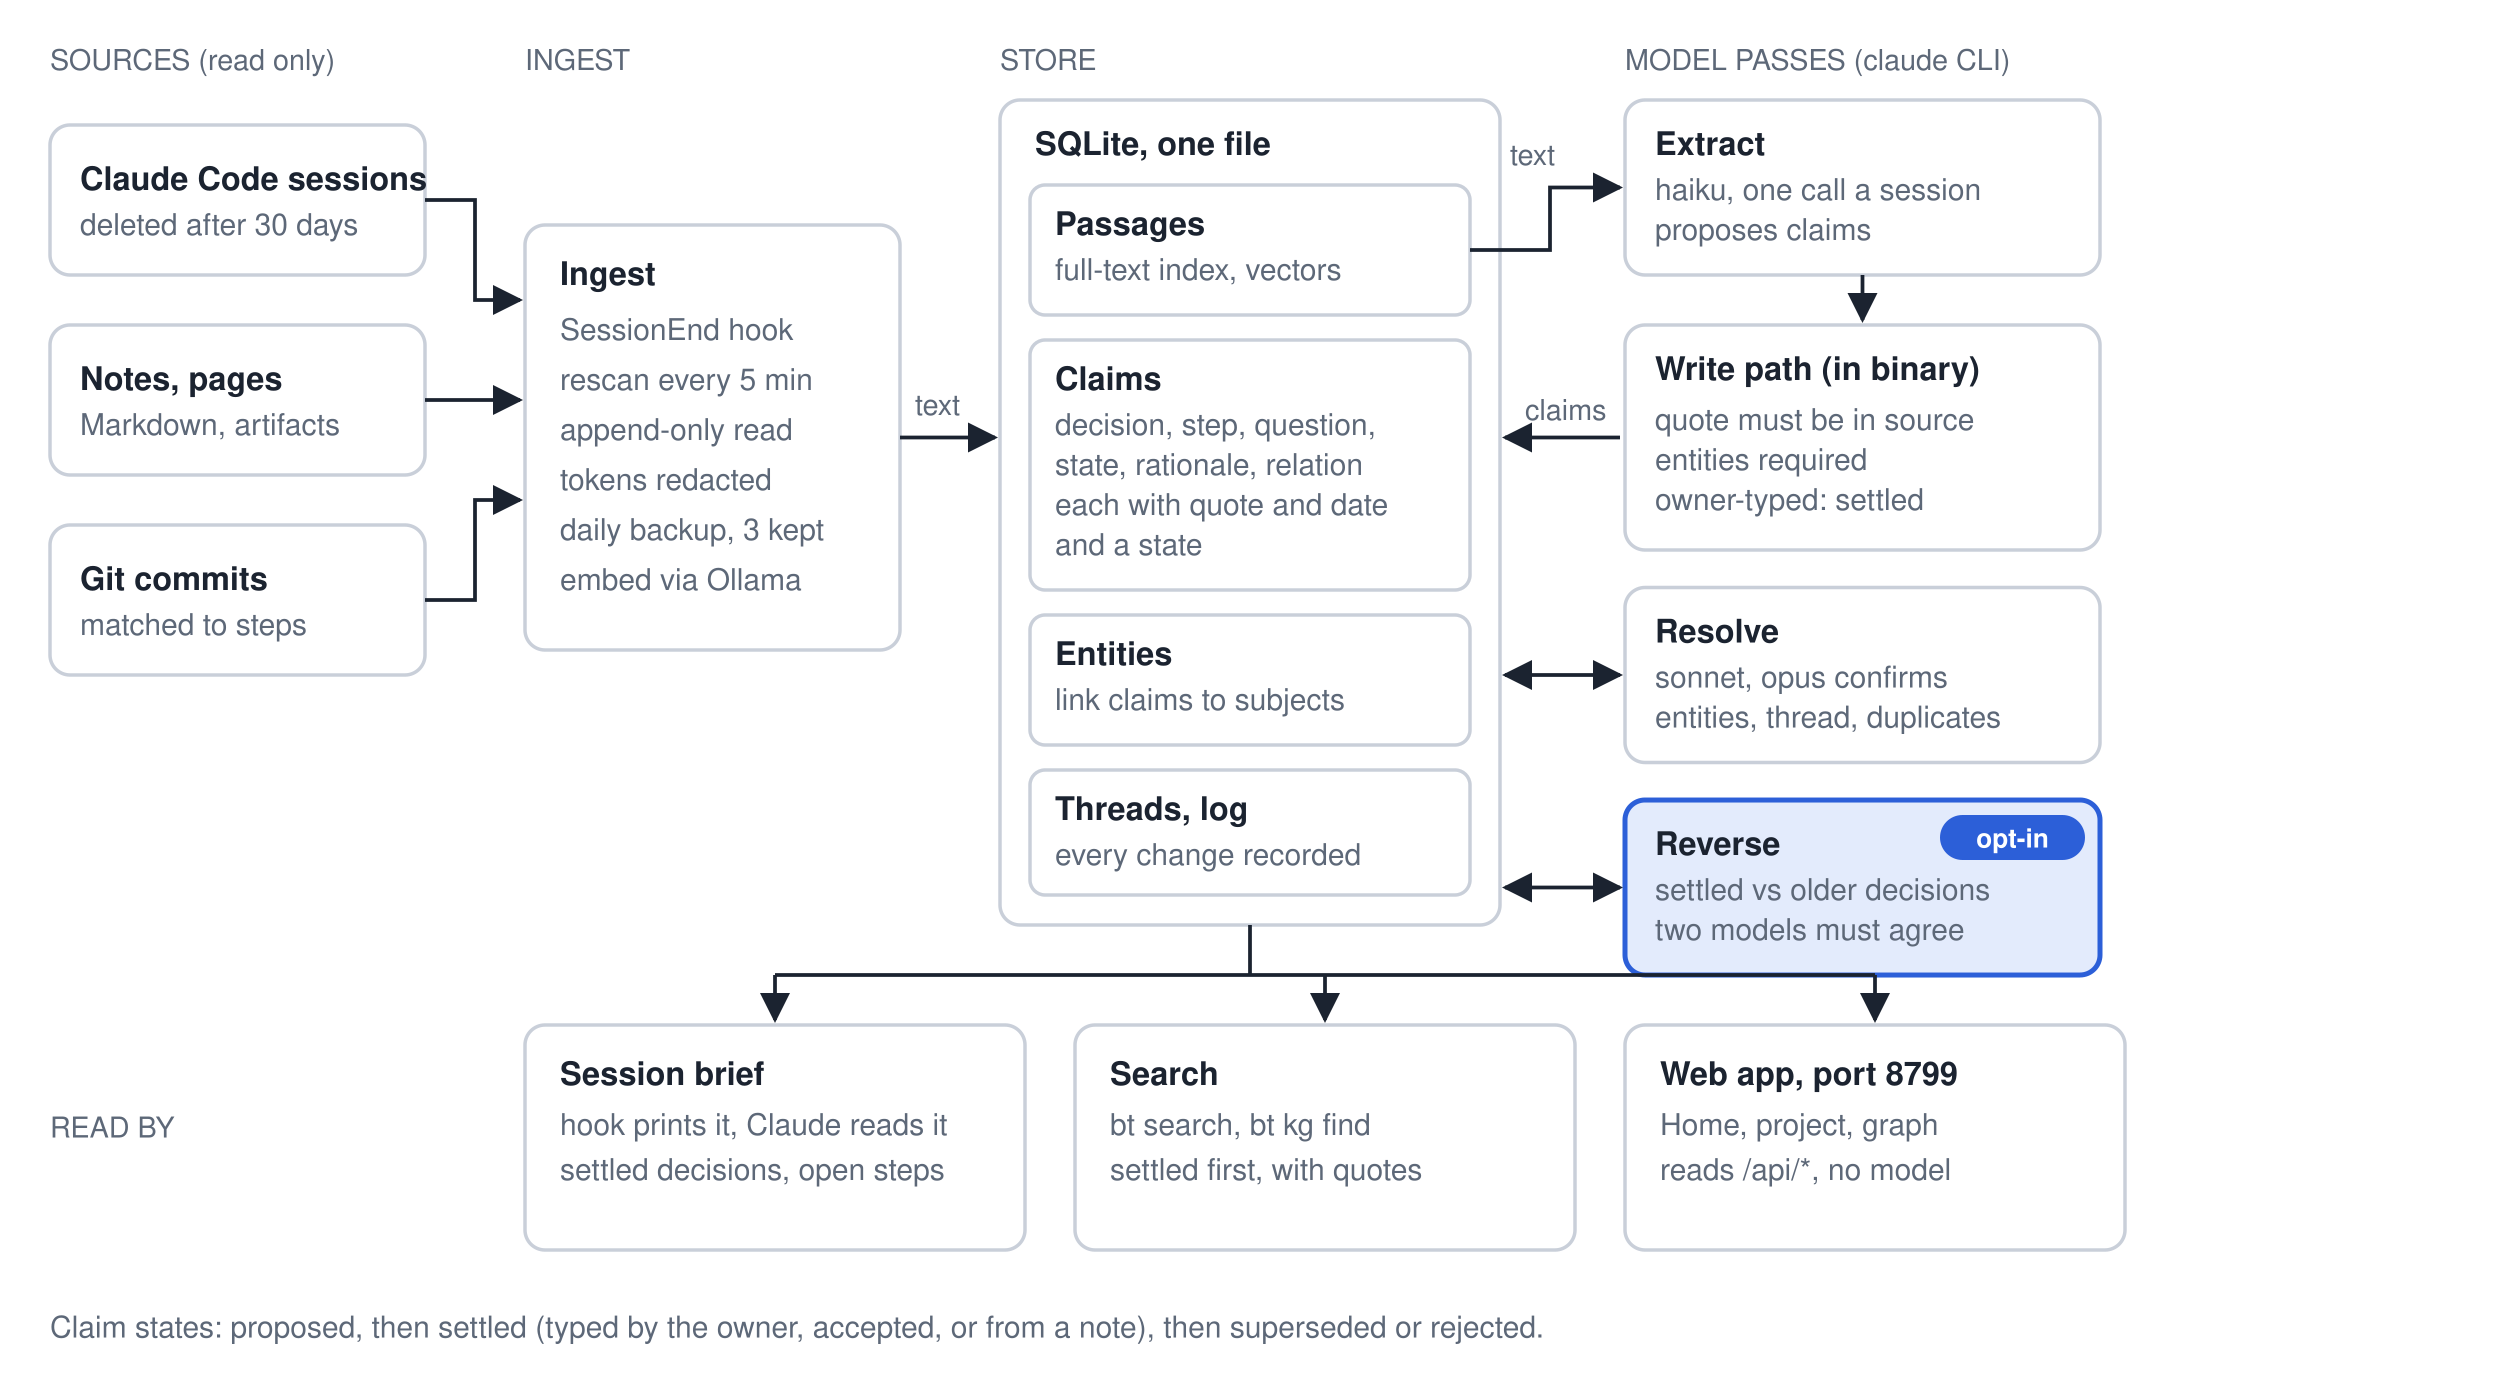
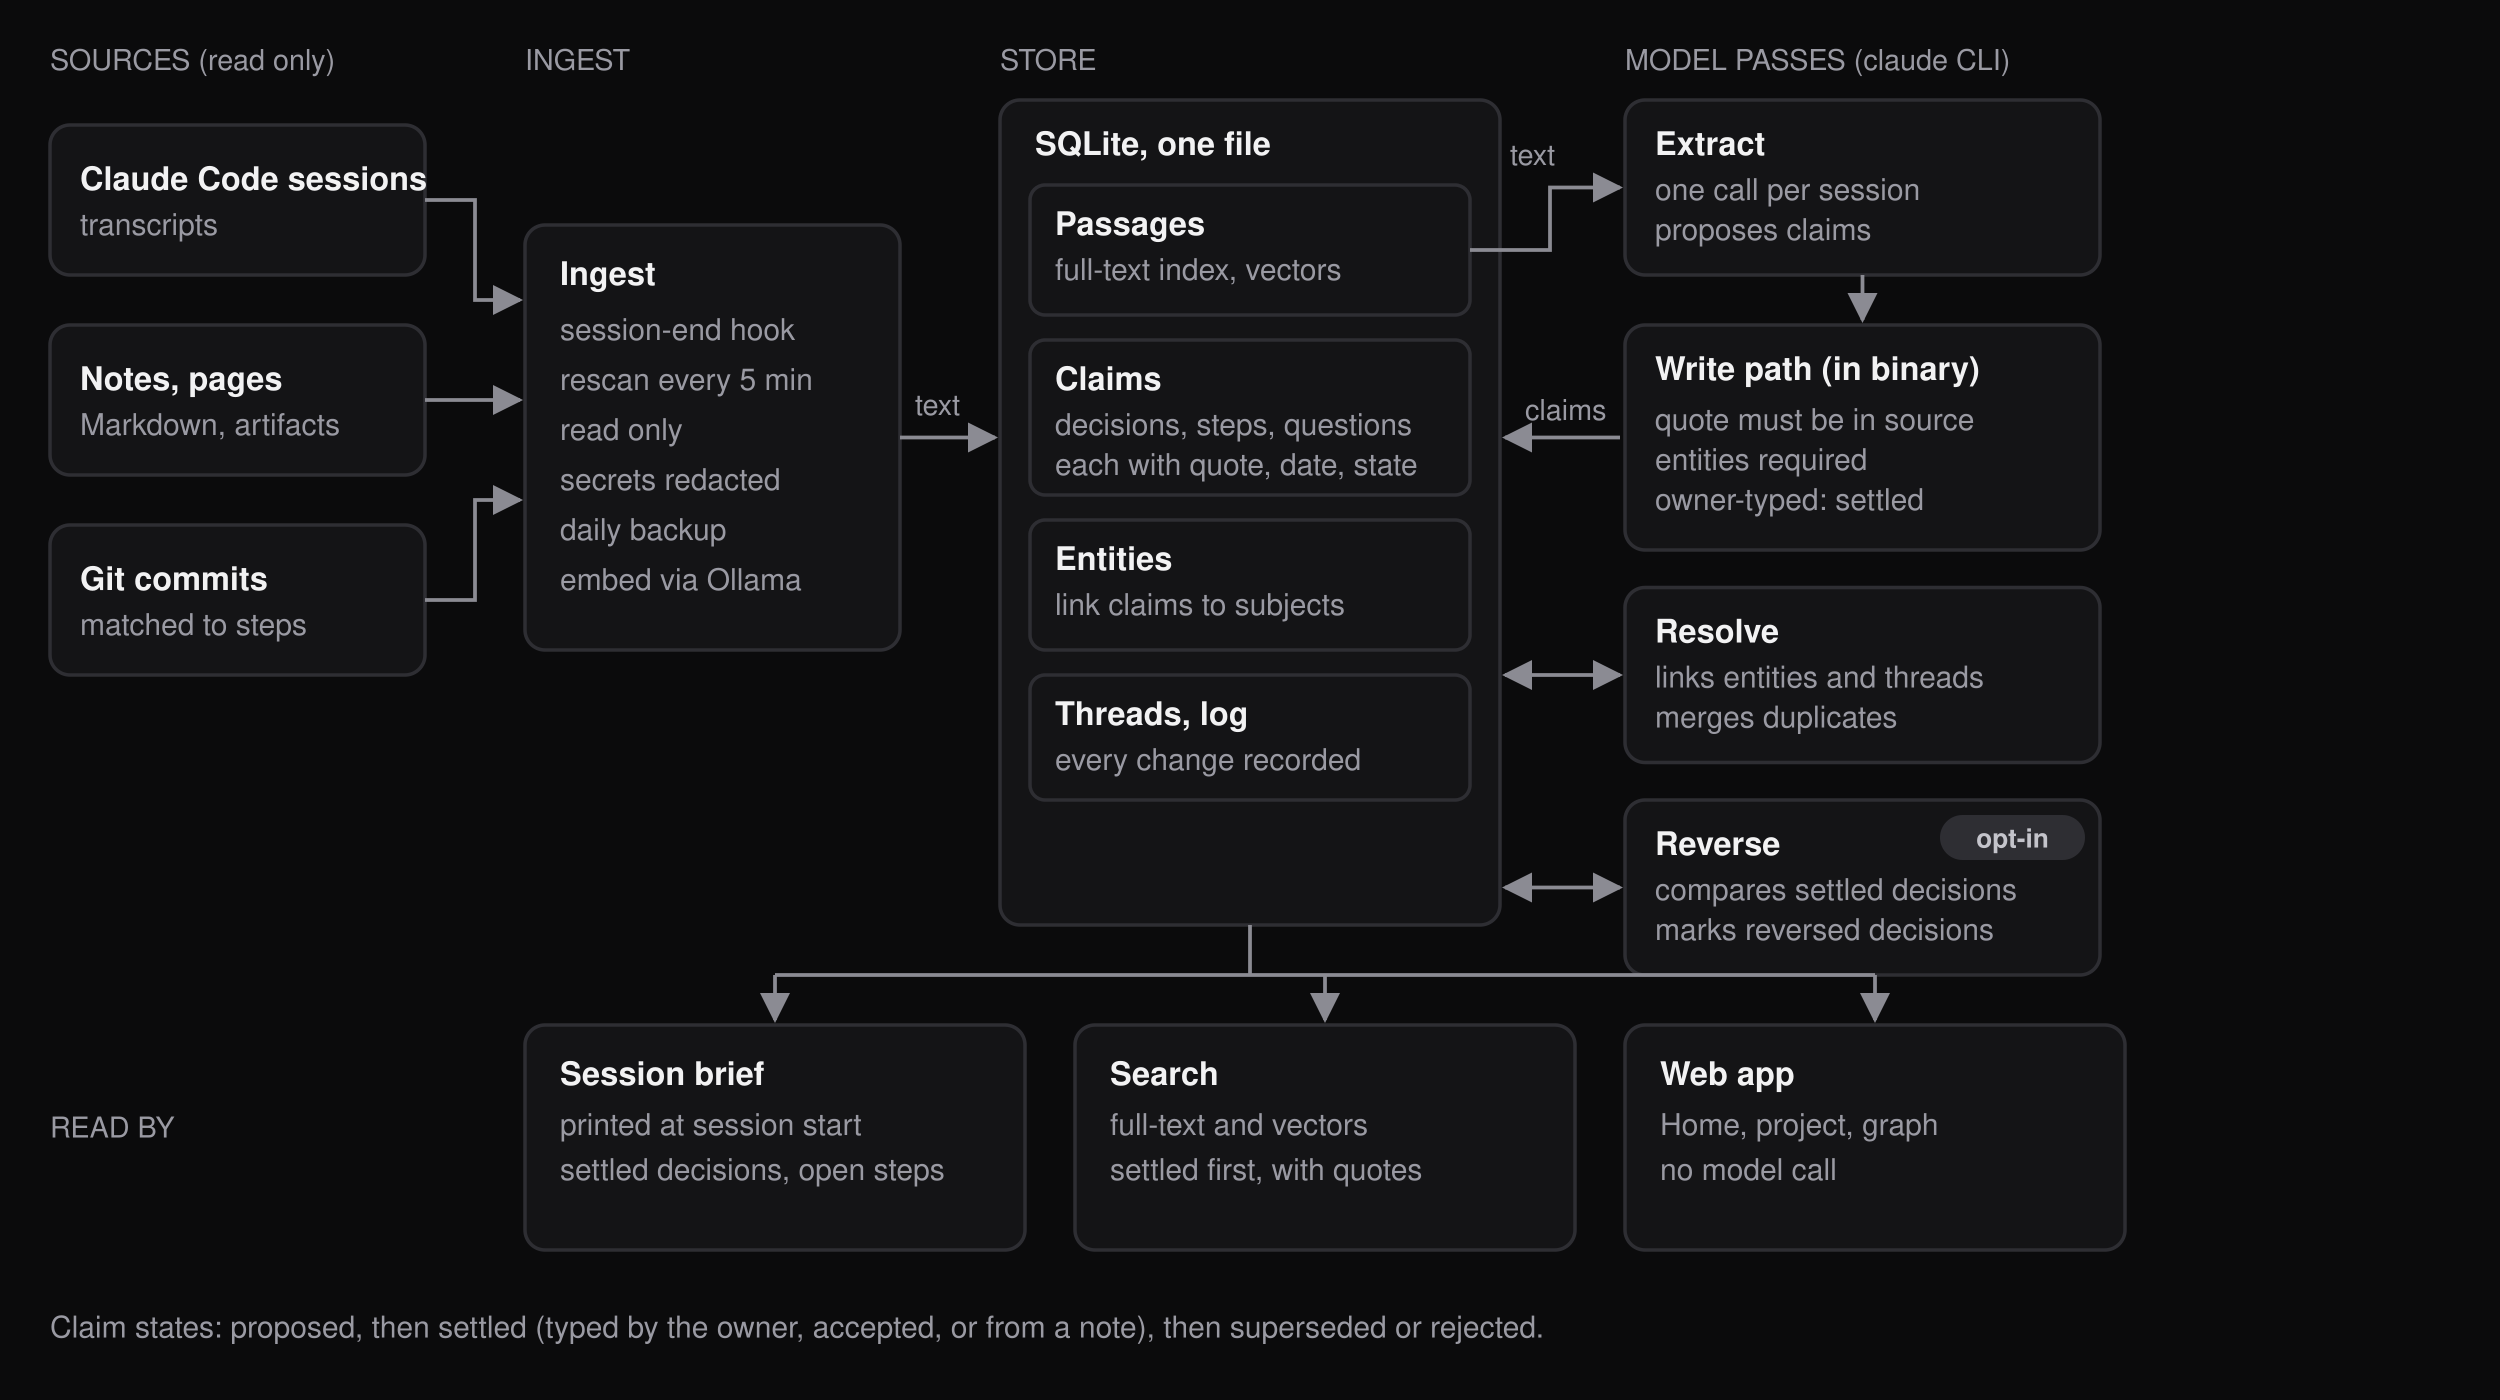
<svg xmlns="http://www.w3.org/2000/svg" viewBox="0 0 1000 560" font-family="Helvetica, Arial, sans-serif" role="img">
  <style>
- .bx{fill:#fff;stroke:#c9cfd9;stroke-width:1.4}.bn{fill:#e3ebfc;stroke:#2c5fd8;stroke-width:2}
- .t{font-weight:600;font-size:13px;fill:#1b2330}.s{font-size:12px;fill:#5d6878}.el{font-size:11.5px;fill:#5d6878}
- .ed{stroke:#1b2330;fill:none;stroke-width:1.5}.chip{fill:#2c5fd8}.ct{font-weight:600;font-size:10.5px;fill:#fff;text-anchor:middle}
+ .bx{fill:#141416;stroke:#2e2e33;stroke-width:1.4}.bn{fill:#0f2a24;stroke:#2dd4a0;stroke-width:2}
+ .t{font-weight:600;font-size:13px;fill:#f2f2f3}.s{font-size:12px;fill:#9a9aa3}.el{font-size:11.5px;fill:#9a9aa3}
+ .ed{stroke:#8b8b93;fill:none;stroke-width:1.5}.chip{fill:#2e2e33}.ct{font-weight:600;font-size:10.5px;fill:#c4c4cb;text-anchor:middle}
</style>
-   <rect width="1000" height="560" fill="#fff" />
+   <rect width="1000" height="560" fill="#0b0b0c" />
  <defs>
    <marker id="a" viewBox="0 0 10 10" refX="9" refY="5" markerWidth="8" markerHeight="8" orient="auto-start-reverse">
-       <path d="M0 0 L10 5 L0 10 z" fill="#1b2330" />
+       <path d="M0 0 L10 5 L0 10 z" fill="#8b8b93" />
    </marker>
  </defs>
  <text class="el" x="20" y="28">SOURCES (read only)</text>
  <text class="el" x="210" y="28">INGEST</text>
  <text class="el" x="400" y="28">STORE</text>
  <text class="el" x="650" y="28">MODEL PASSES (claude CLI)</text>
  <rect class="bx" x="20" y="50" width="150" height="60" rx="8" />
  <text class="t" x="32" y="76">Claude Code sessions</text>
-   <text class="s" x="32" y="94">deleted after 30 days</text>
+   <text class="s" x="32" y="94">transcripts</text>
  <rect class="bx" x="20" y="130" width="150" height="60" rx="8" />
  <text class="t" x="32" y="156">Notes, pages</text>
  <text class="s" x="32" y="174">Markdown, artifacts</text>
  <rect class="bx" x="20" y="210" width="150" height="60" rx="8" />
  <text class="t" x="32" y="236">Git commits</text>
  <text class="s" x="32" y="254">matched to steps</text>
  <rect class="bx" x="210" y="90" width="150" height="170" rx="8" />
  <text class="t" x="224" y="114">Ingest</text>
-   <text class="s" x="224" y="136">SessionEnd hook</text>
+   <text class="s" x="224" y="136">session-end hook</text>
  <text class="s" x="224" y="156">rescan every 5 min</text>
-   <text class="s" x="224" y="176">append-only read</text>
-   <text class="s" x="224" y="196">tokens redacted</text>
-   <text class="s" x="224" y="216">daily backup, 3 kept</text>
+   <text class="s" x="224" y="176">read only</text>
+   <text class="s" x="224" y="196">secrets redacted</text>
+   <text class="s" x="224" y="216">daily backup</text>
  <text class="s" x="224" y="236">embed via Ollama</text>
  <path class="ed" d="M170 80 L190 80 L190 120 L208 120" marker-end="url(#a)" />
  <path class="ed" d="M170 160 L208 160" marker-end="url(#a)" />
  <path class="ed" d="M170 240 L190 240 L190 200 L208 200" marker-end="url(#a)" />
  <path class="ed" d="M360 175 L398 175" marker-end="url(#a)" />
  <text class="el" x="366" y="166">text</text>
  <rect class="bx" x="400" y="40" width="200" height="330" rx="8" />
  <text class="t" x="414" y="62">SQLite, one file</text>
  <rect class="bx" x="412" y="74" width="176" height="52" rx="6" />
  <text class="t" x="422" y="94">Passages</text>
  <text class="s" x="422" y="112">full-text index, vectors</text>
-   <rect class="bx" x="412" y="136" width="176" height="100" rx="6" />
+   <rect class="bx" x="412" y="136" width="176" height="62" rx="6" />
  <text class="t" x="422" y="156">Claims</text>
-   <text class="s" x="422" y="174">decision, step, question,</text>
-   <text class="s" x="422" y="190">state, rationale, relation</text>
-   <text class="s" x="422" y="206">each with quote and date</text>
-   <text class="s" x="422" y="222">and a state</text>
-   <rect class="bx" x="412" y="246" width="176" height="52" rx="6" />
-   <text class="t" x="422" y="266">Entities</text>
-   <text class="s" x="422" y="284">link claims to subjects</text>
-   <rect class="bx" x="412" y="308" width="176" height="50" rx="6" />
-   <text class="t" x="422" y="328">Threads, log</text>
-   <text class="s" x="422" y="346">every change recorded</text>
+   <text class="s" x="422" y="174">decisions, steps, questions</text>
+   <text class="s" x="422" y="190">each with quote, date, state</text>
+   <rect class="bx" x="412" y="208" width="176" height="52" rx="6" />
+   <text class="t" x="422" y="228">Entities</text>
+   <text class="s" x="422" y="246">link claims to subjects</text>
+   <rect class="bx" x="412" y="270" width="176" height="50" rx="6" />
+   <text class="t" x="422" y="290">Threads, log</text>
+   <text class="s" x="422" y="308">every change recorded</text>
  <rect class="bx" x="650" y="40" width="190" height="70" rx="8" />
  <text class="t" x="662" y="62">Extract</text>
-   <text class="s" x="662" y="80">haiku, one call a session</text>
+   <text class="s" x="662" y="80">one call per session</text>
  <text class="s" x="662" y="96">proposes claims</text>
  <rect class="bx" x="650" y="130" width="190" height="90" rx="8" />
  <text class="t" x="662" y="152">Write path (in binary)</text>
  <text class="s" x="662" y="172">quote must be in source</text>
  <text class="s" x="662" y="188">entities required</text>
  <text class="s" x="662" y="204">owner-typed: settled</text>
  <rect class="bx" x="650" y="235" width="190" height="70" rx="8" />
  <text class="t" x="662" y="257">Resolve</text>
-   <text class="s" x="662" y="275">sonnet, opus confirms</text>
-   <text class="s" x="662" y="291">entities, thread, duplicates</text>
-   <rect class="bn" x="650" y="320" width="190" height="70" rx="8" />
+   <text class="s" x="662" y="275">links entities and threads</text>
+   <text class="s" x="662" y="291">merges duplicates</text>
+   <rect class="bx" x="650" y="320" width="190" height="70" rx="8" />
  <text class="t" x="662" y="342">Reverse</text>
-   <text class="s" x="662" y="360">settled vs older decisions</text>
-   <text class="s" x="662" y="376">two models must agree</text>
+   <text class="s" x="662" y="360">compares settled decisions</text>
+   <text class="s" x="662" y="376">marks reversed decisions</text>
  <rect class="chip" x="776" y="326" width="58" height="18" rx="9" />
  <text class="ct" x="805" y="339">opt-in</text>
  <path class="ed" d="M588 100 L620 100 L620 75 L648 75" marker-end="url(#a)" />
  <text class="el" x="604" y="66">text</text>
  <path class="ed" d="M745 110 L745 128" marker-end="url(#a)" />
  <path class="ed" d="M648 175 L602 175" marker-end="url(#a)" />
  <text class="el" x="610" y="168">claims</text>
  <path class="ed" d="M648 270 L602 270" marker-start="url(#a)" marker-end="url(#a)" />
  <path class="ed" d="M648 355 L602 355" marker-start="url(#a)" marker-end="url(#a)" />
  <path class="ed" d="M500 370 L500 390 M310 390 L750 390" />
  <path class="ed" d="M310 390 L310 408" marker-end="url(#a)" />
  <path class="ed" d="M530 390 L530 408" marker-end="url(#a)" />
  <path class="ed" d="M750 390 L750 408" marker-end="url(#a)" />
  <text class="el" x="20" y="455">READ BY</text>
  <rect class="bx" x="210" y="410" width="200" height="90" rx="8" />
  <text class="t" x="224" y="434">Session brief</text>
-   <text class="s" x="224" y="454">hook prints it, Claude reads it</text>
+   <text class="s" x="224" y="454">printed at session start</text>
  <text class="s" x="224" y="472">settled decisions, open steps</text>
  <rect class="bx" x="430" y="410" width="200" height="90" rx="8" />
  <text class="t" x="444" y="434">Search</text>
-   <text class="s" x="444" y="454">bt search, bt kg find</text>
+   <text class="s" x="444" y="454">full-text and vectors</text>
  <text class="s" x="444" y="472">settled first, with quotes</text>
  <rect class="bx" x="650" y="410" width="200" height="90" rx="8" />
-   <text class="t" x="664" y="434">Web app, port 8799</text>
+   <text class="t" x="664" y="434">Web app</text>
  <text class="s" x="664" y="454">Home, project, graph</text>
-   <text class="s" x="664" y="472">reads /api/*, no model</text>
+   <text class="s" x="664" y="472">no model call</text>
  <text class="s" x="20" y="535">Claim states: proposed, then settled (typed by the owner, accepted, or from a note), then superseded or rejected.</text>
</svg>
